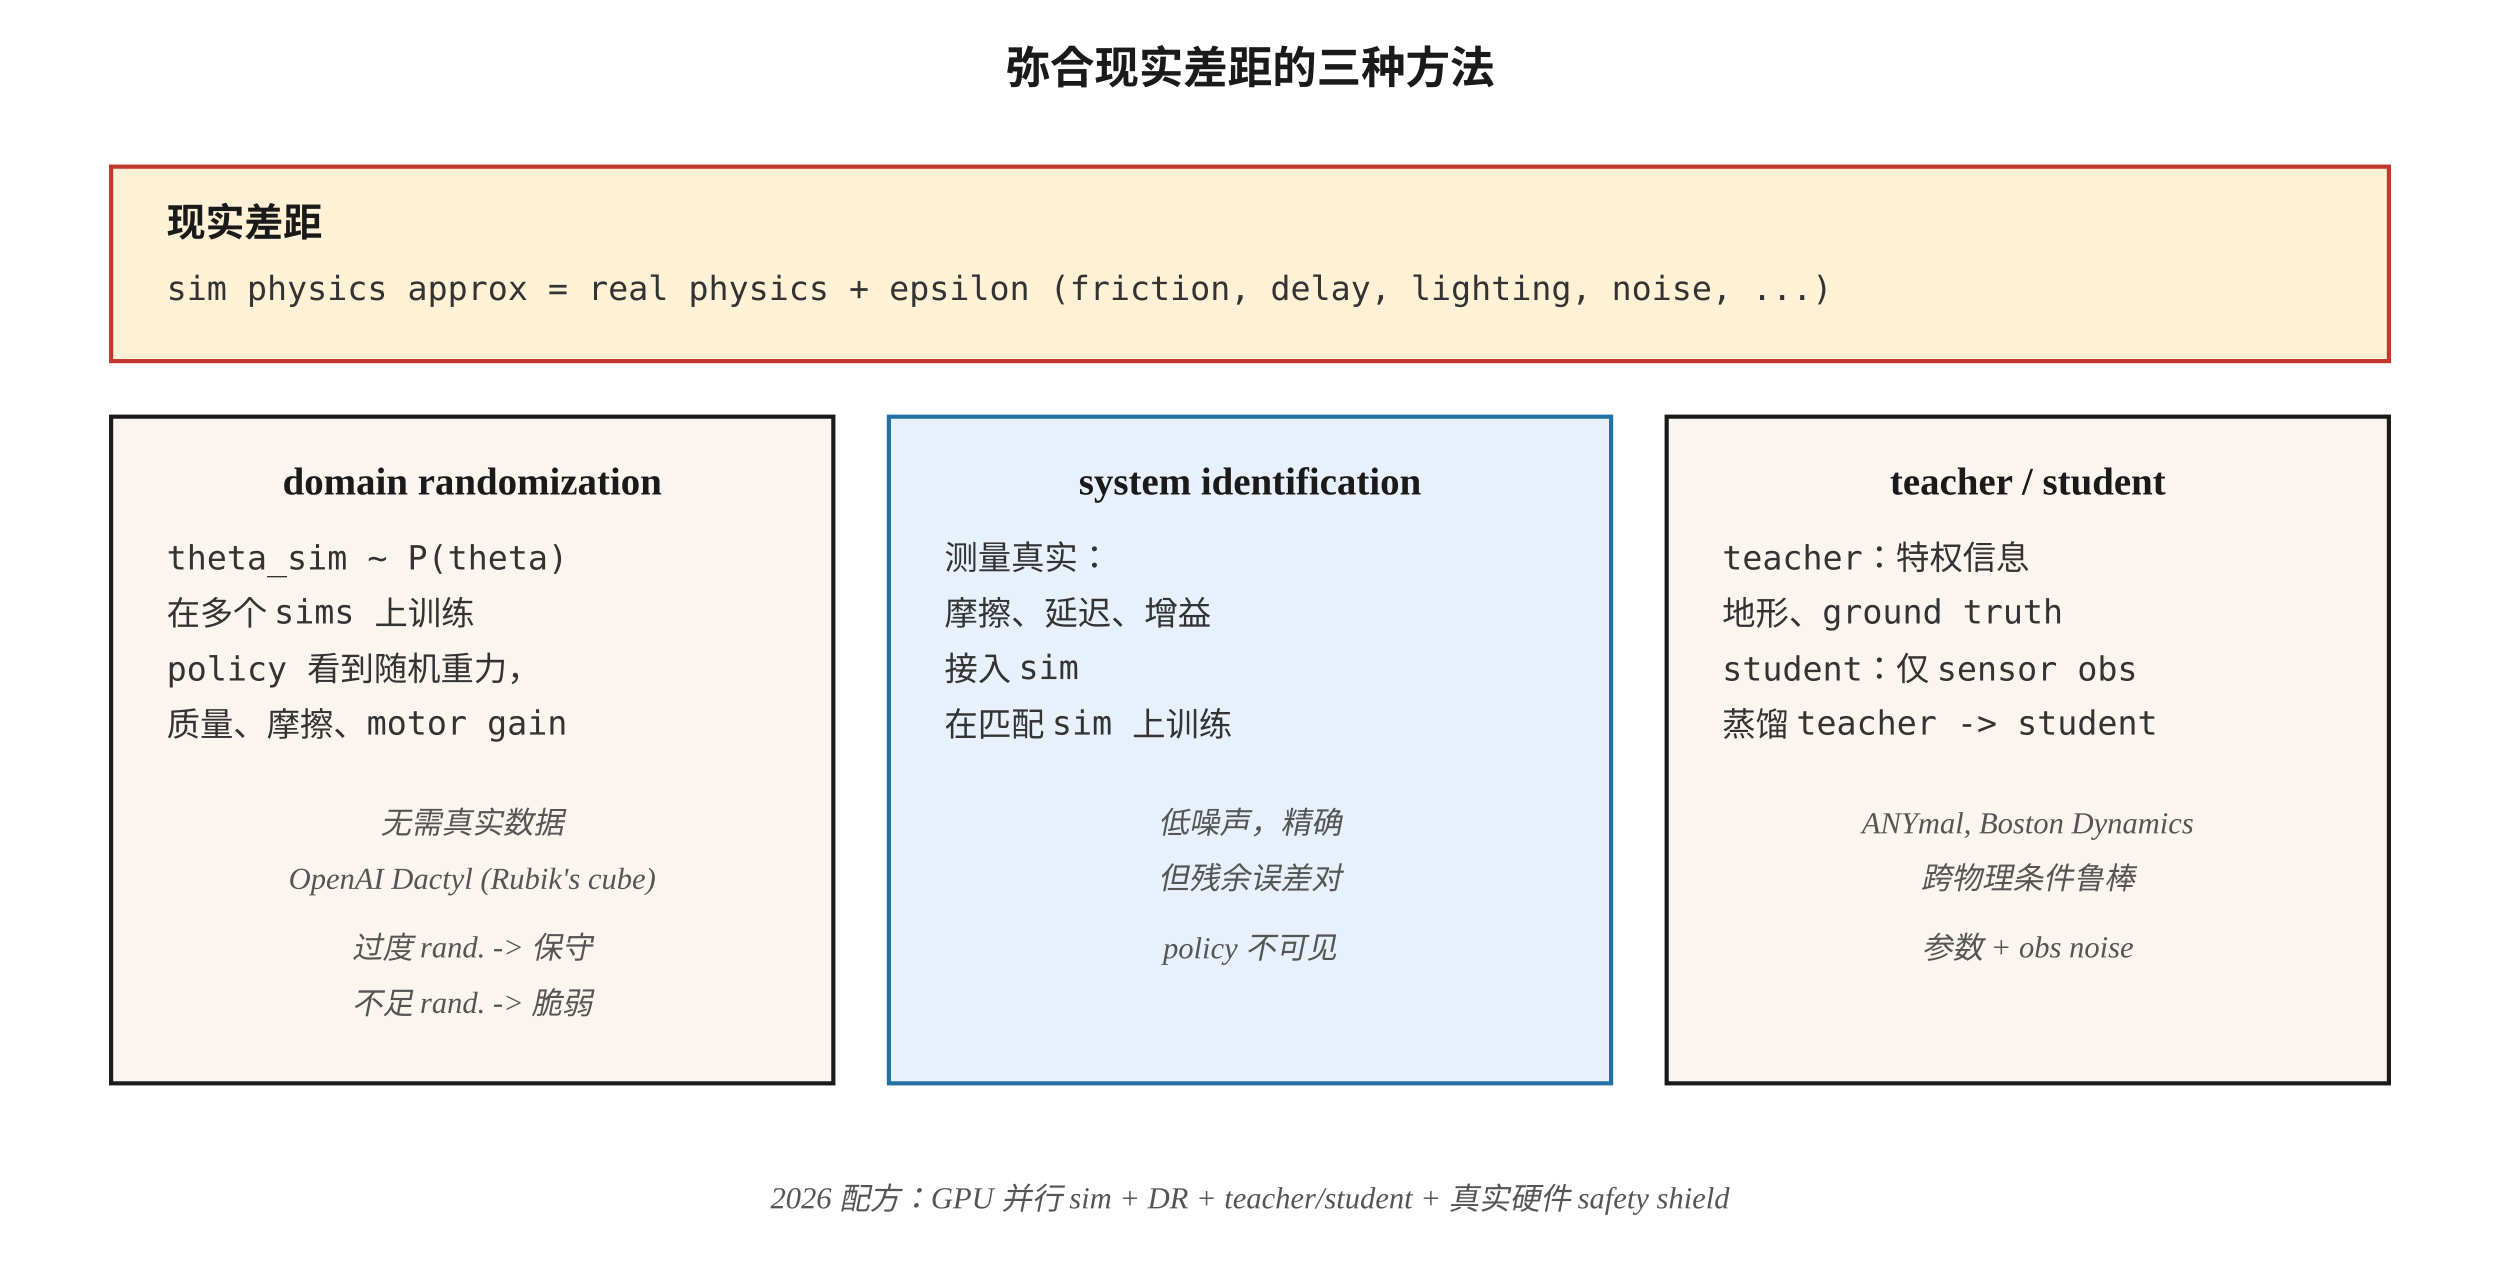
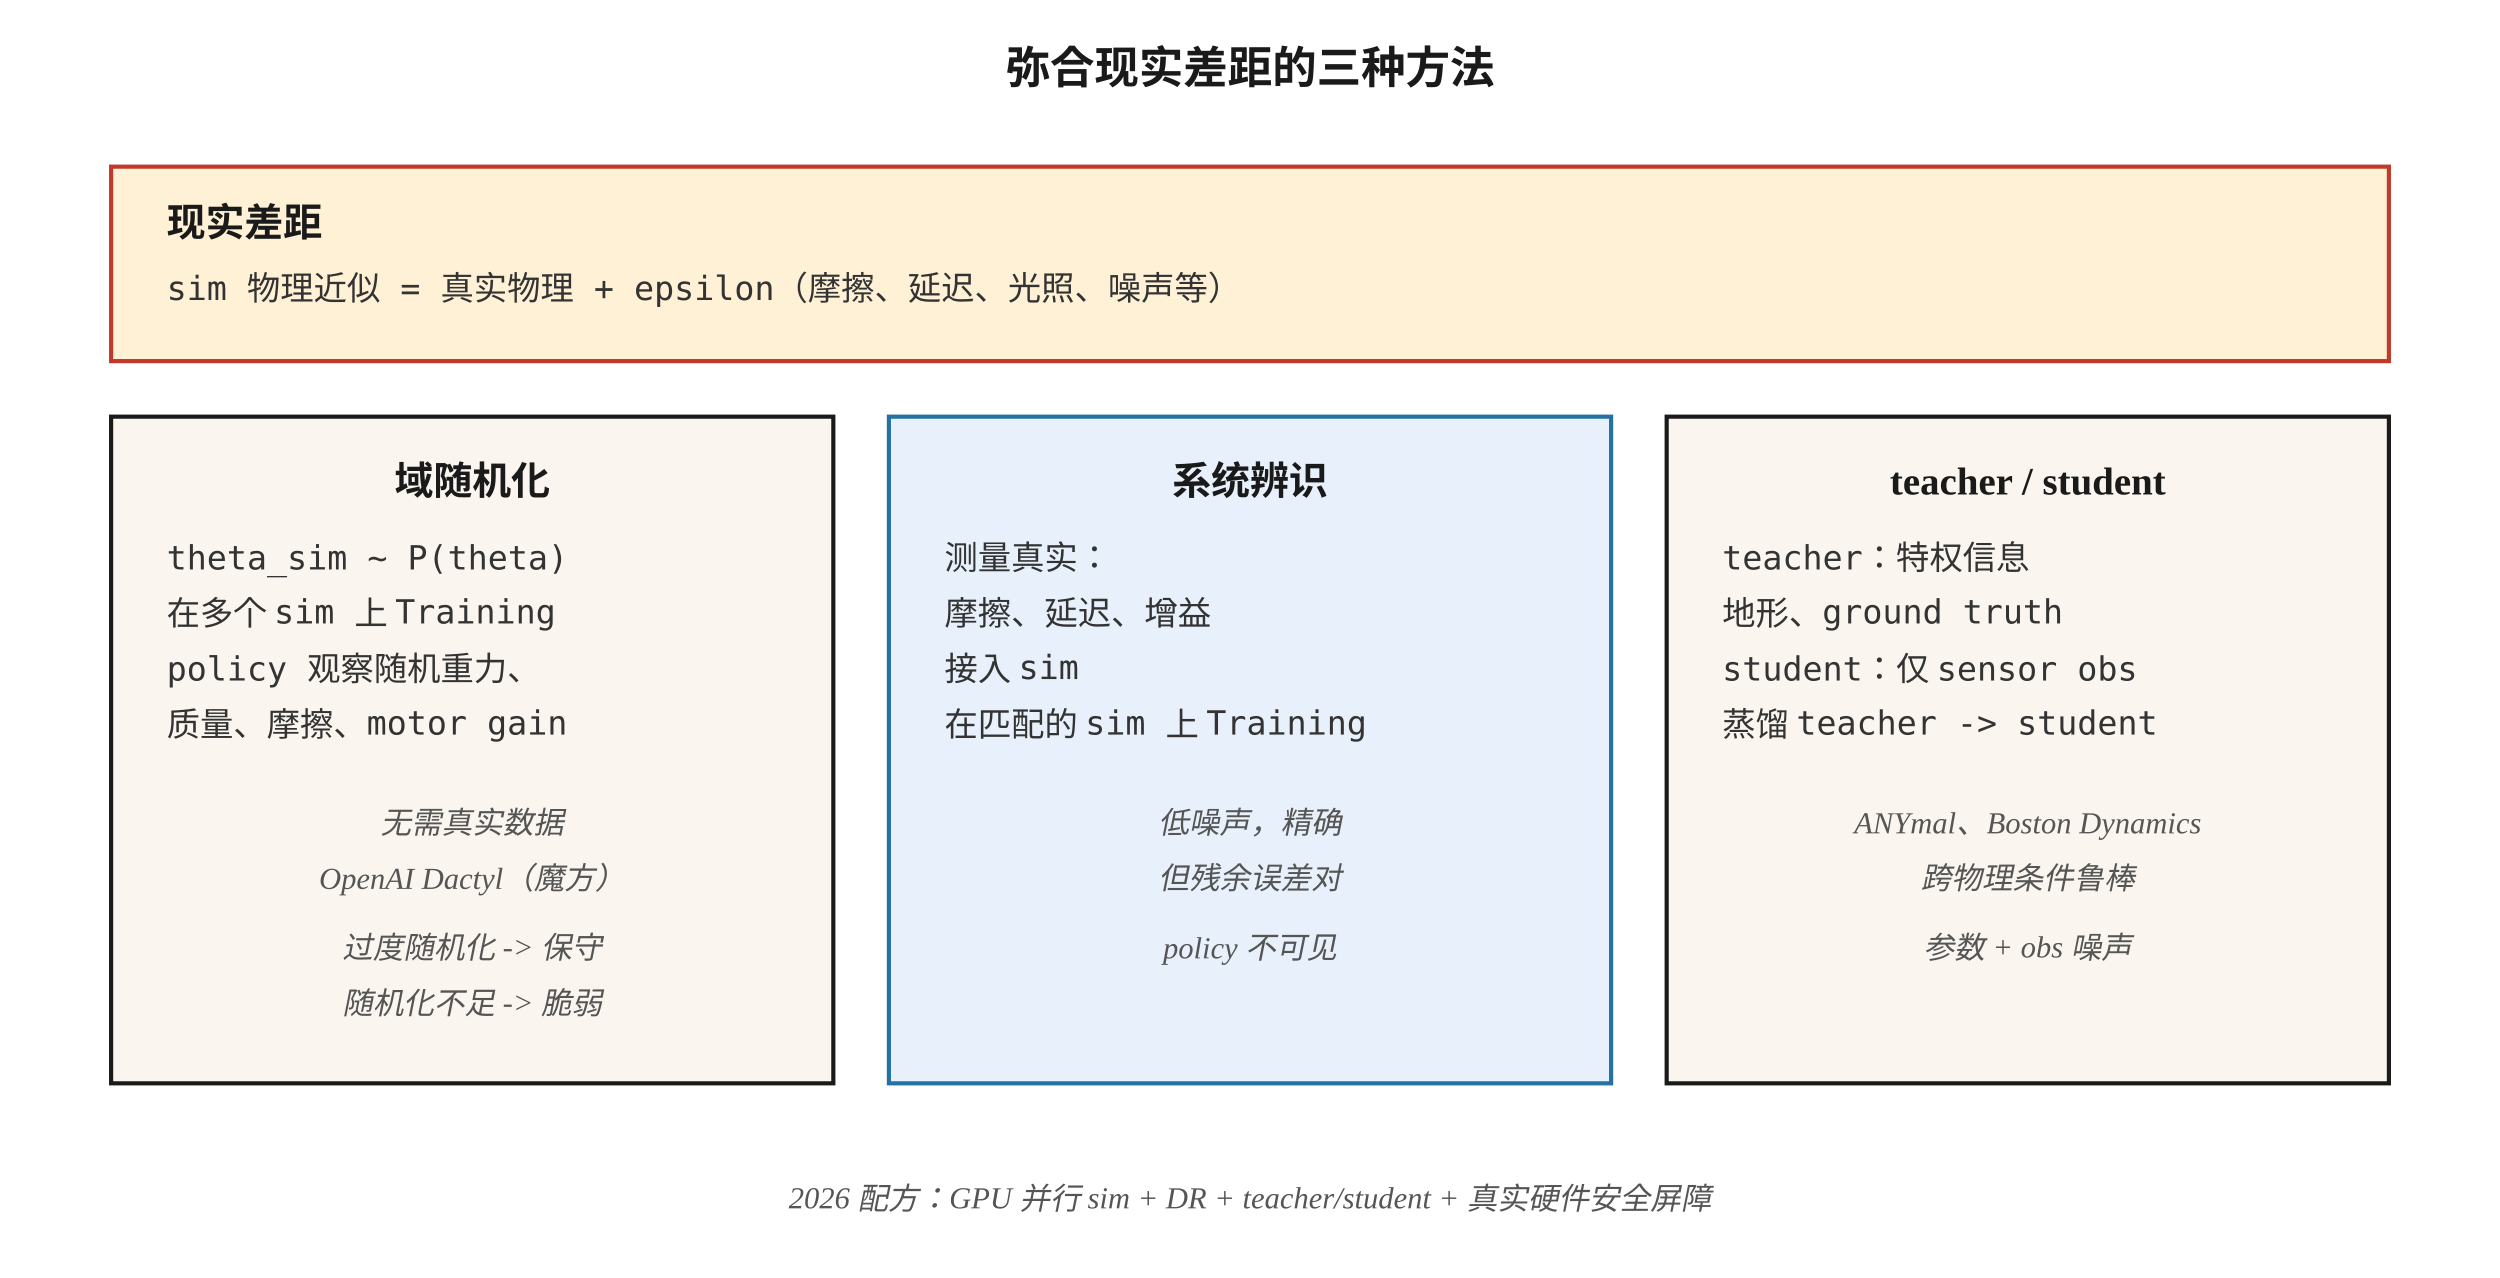
<svg xmlns="http://www.w3.org/2000/svg" viewBox="0 0 900 460" font-family="Georgia, 'Times New Roman', serif">
  <defs>
    <marker id="arrow" viewBox="0 0 10 10" refX="9" refY="5" markerWidth="6" markerHeight="6" orient="auto">
      <path d="M0,0 L10,5 L0,10 z" fill="#1a1a1a" />
    </marker>
    <style>
      .box { fill: #faf6ef; stroke: #1a1a1a; stroke-width: 1.5; }
      .hot { fill: #fff1d6; stroke: #c0392b; stroke-width: 1.5; }
      .cool { fill: #e8f1fb; stroke: #2471a3; stroke-width: 1.5; }
      .label { font-size: 14px; font-weight: 600; fill: #1a1a1a; }
      .content { font-size: 12px; fill: #333; font-family: 'Menlo', monospace; }
      .caption { font-size: 11px; fill: #555; font-style: italic; }
      .title { font-size: 16px; font-weight: 700; fill: #1a1a1a; }
    </style>
  </defs>
  <text x="450" y="30" text-anchor="middle" class="title">弥合现实差距的三种方法</text>
  <rect x="40" y="60" width="820" height="70" class="hot" />
  <text x="60" y="85" class="label">现实差距</text>
-   <text x="60" y="108" class="content">sim physics approx = real physics + epsilon  (friction, delay, lighting, noise, ...)</text>
+   <text x="60" y="108" class="content">sim 物理近似 = 真实物理 + epsilon（摩擦、延迟、光照、噪声等）</text>
  <rect x="40" y="150" width="260" height="240" class="box" />
-   <text x="170" y="178" text-anchor="middle" class="label">domain randomization</text>
+   <text x="170" y="178" text-anchor="middle" class="label">域随机化</text>
  <text x="60" y="205" class="content">theta_sim ~ P(theta)</text>
-   <text x="60" y="225" class="content">在多个 sims 上训练</text>
-   <text x="60" y="245" class="content">policy 看到随机重力，</text>
+   <text x="60" y="225" class="content">在多个 sim 上 Training</text>
+   <text x="60" y="245" class="content">policy 观察随机重力、</text>
  <text x="60" y="265" class="content">质量、摩擦、motor gain</text>
  <text x="170" y="300" text-anchor="middle" class="caption">无需真实数据</text>
-   <text x="170" y="320" text-anchor="middle" class="caption">OpenAI Dactyl (Rubik's cube)</text>
-   <text x="170" y="345" text-anchor="middle" class="caption">过度 rand. -&gt; 保守</text>
-   <text x="170" y="365" text-anchor="middle" class="caption">不足 rand. -&gt; 脆弱</text>
+   <text x="170" y="320" text-anchor="middle" class="caption">OpenAI Dactyl（魔方）</text>
+   <text x="170" y="345" text-anchor="middle" class="caption">过度随机化 -&gt; 保守</text>
+   <text x="170" y="365" text-anchor="middle" class="caption">随机化不足 -&gt; 脆弱</text>
  <rect x="320" y="150" width="260" height="240" class="cool" />
-   <text x="450" y="178" text-anchor="middle" class="label">system identification</text>
+   <text x="450" y="178" text-anchor="middle" class="label">系统辨识</text>
  <text x="340" y="205" class="content">测量真实：</text>
  <text x="340" y="225" class="content">摩擦、延迟、增益</text>
  <text x="340" y="245" class="content">接入 sim</text>
-   <text x="340" y="265" class="content">在匹配 sim 上训练</text>
+   <text x="340" y="265" class="content">在匹配的 sim 上 Training</text>
  <text x="450" y="300" text-anchor="middle" class="caption">低噪声，精确</text>
  <text x="450" y="320" text-anchor="middle" class="caption">但残余误差对</text>
  <text x="450" y="345" text-anchor="middle" class="caption">policy 不可见</text>
  <rect x="600" y="150" width="260" height="240" class="box" />
  <text x="730" y="178" text-anchor="middle" class="label">teacher / student</text>
  <text x="620" y="205" class="content">teacher：特权信息</text>
  <text x="620" y="225" class="content">地形、ground truth</text>
  <text x="620" y="245" class="content">student：仅 sensor obs</text>
  <text x="620" y="265" class="content">蒸馏 teacher -&gt; student</text>
-   <text x="730" y="300" text-anchor="middle" class="caption">ANYmal, Boston Dynamics</text>
+   <text x="730" y="300" text-anchor="middle" class="caption">ANYmal、Boston Dynamics</text>
  <text x="730" y="320" text-anchor="middle" class="caption">跨物理条件鲁棒</text>
-   <text x="730" y="345" text-anchor="middle" class="caption">参数 + obs noise</text>
-   <text x="450" y="435" text-anchor="middle" class="caption">2026 配方：GPU 并行 sim + DR + teacher/student + 真实硬件 safety shield</text>
+   <text x="730" y="345" text-anchor="middle" class="caption">参数 + obs 噪声</text>
+   <text x="450" y="435" text-anchor="middle" class="caption">2026 配方：GPU 并行 sim + DR + teacher/student + 真实硬件安全屏障</text>
</svg>
